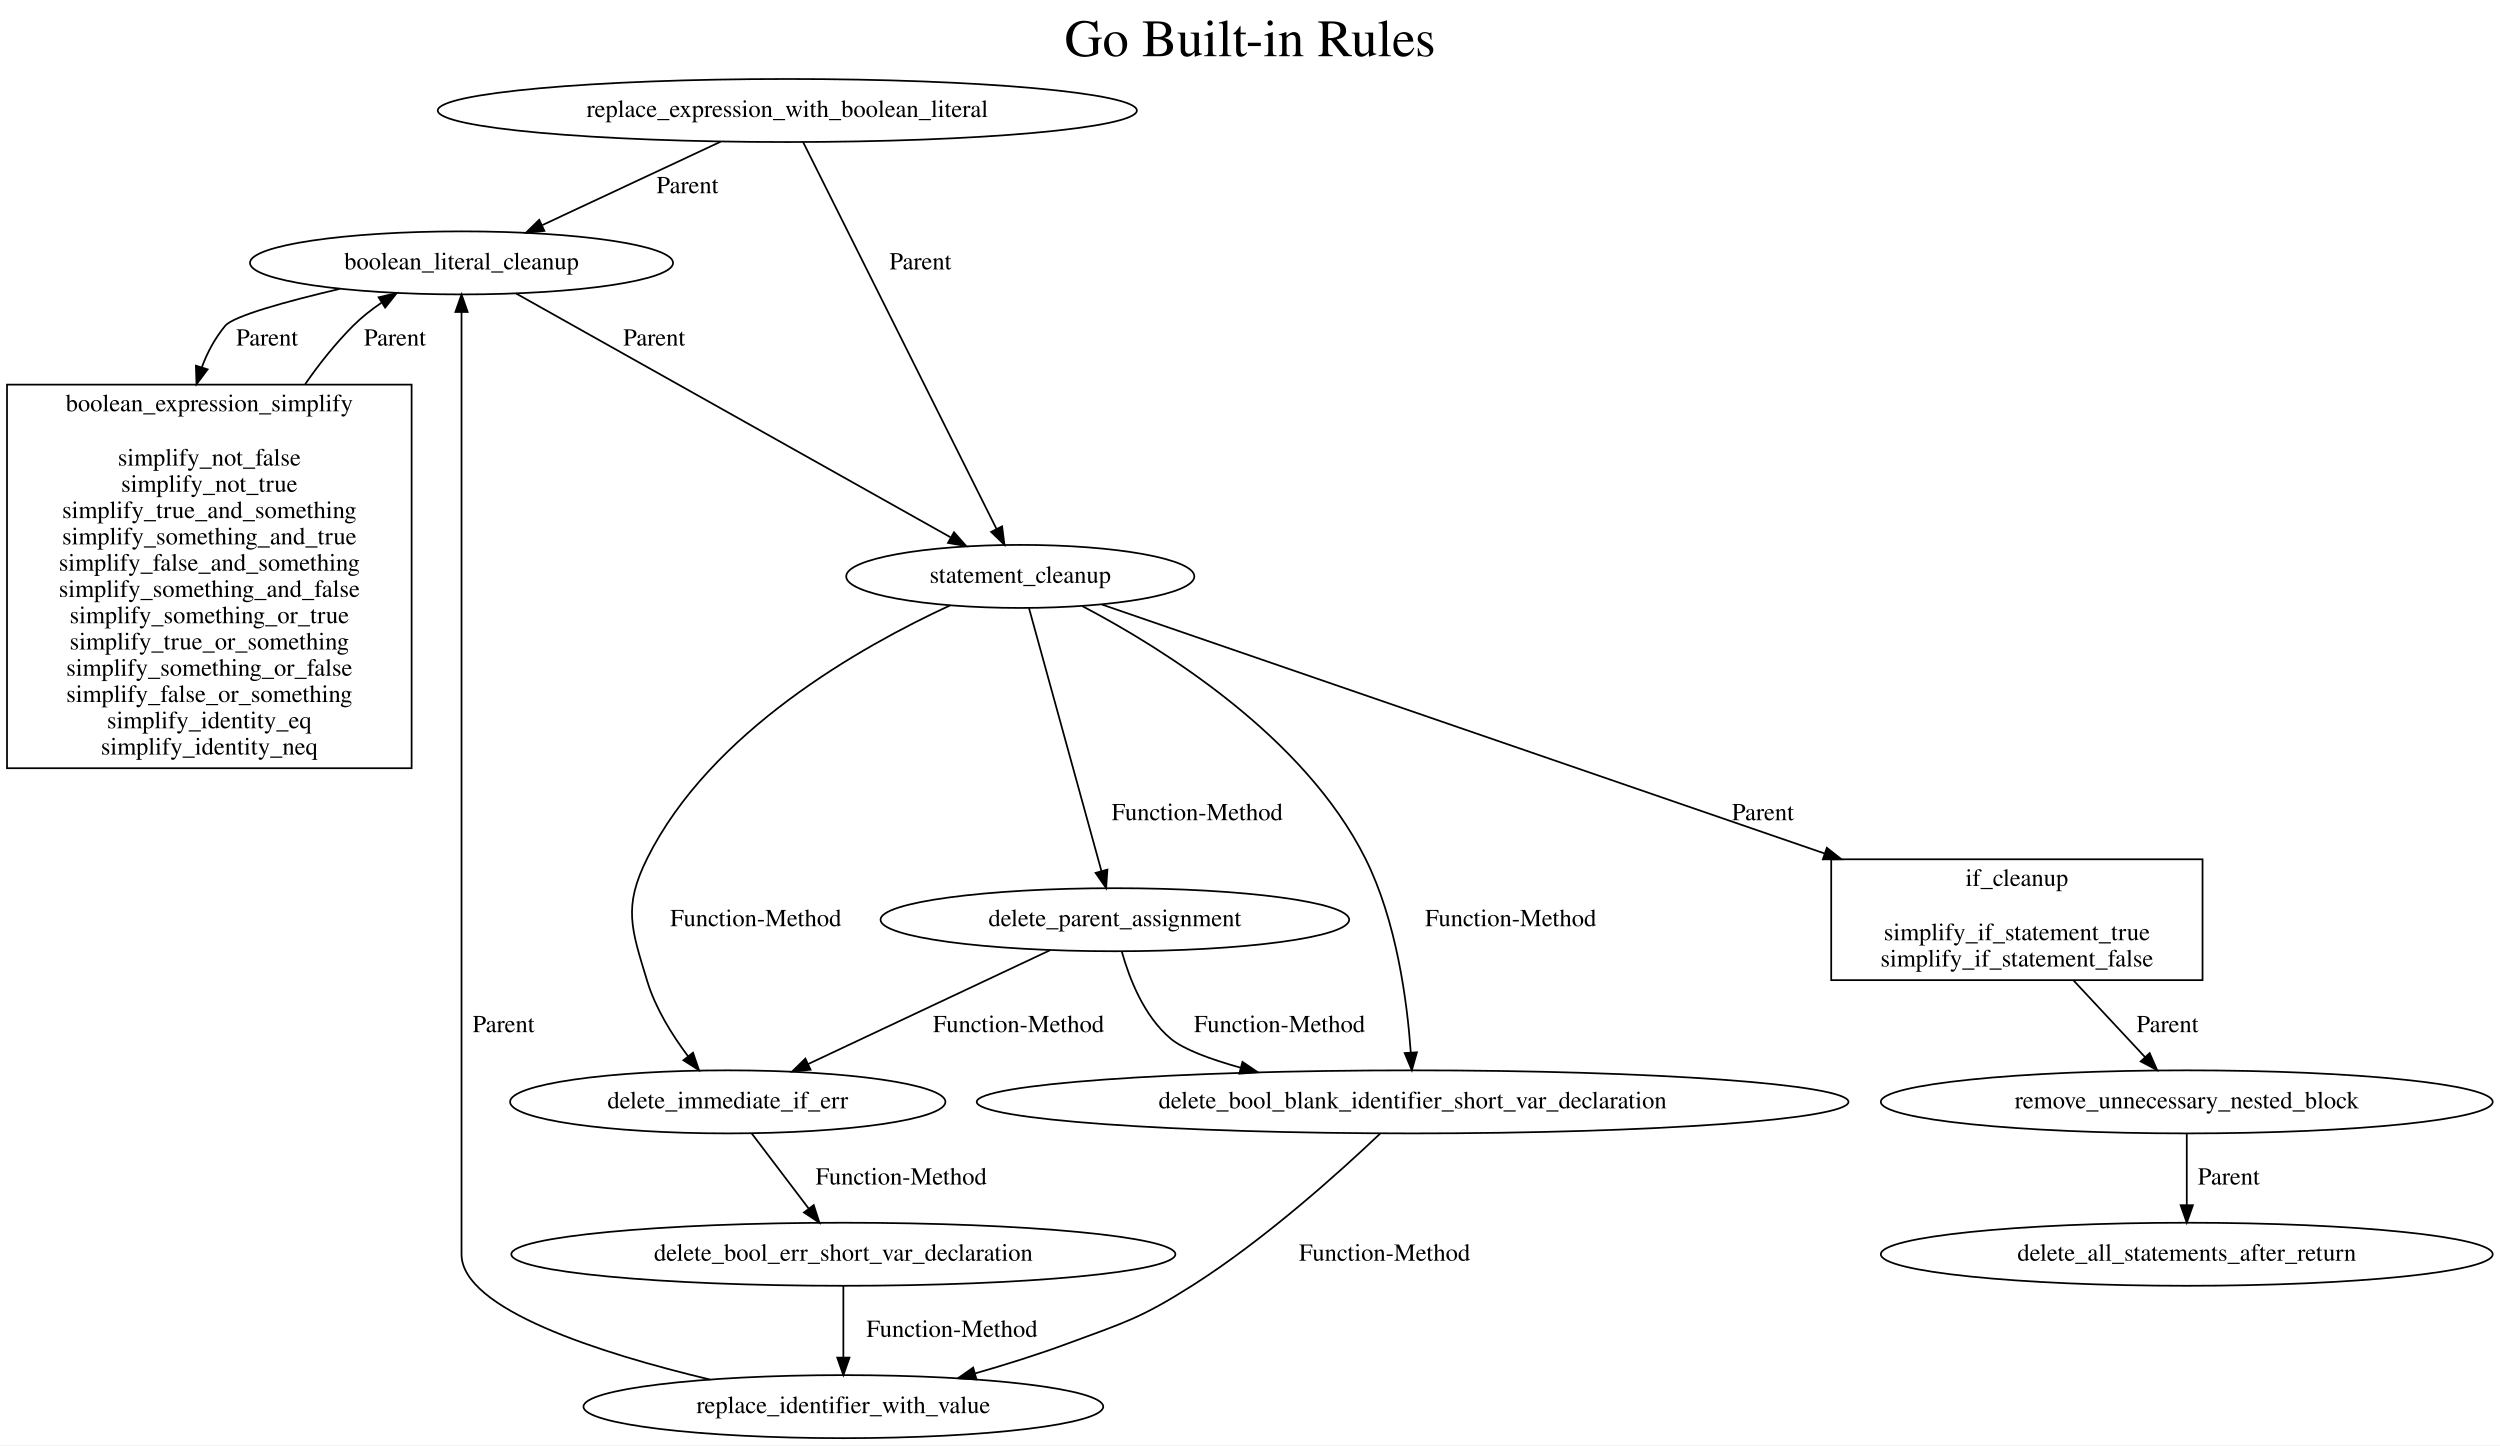
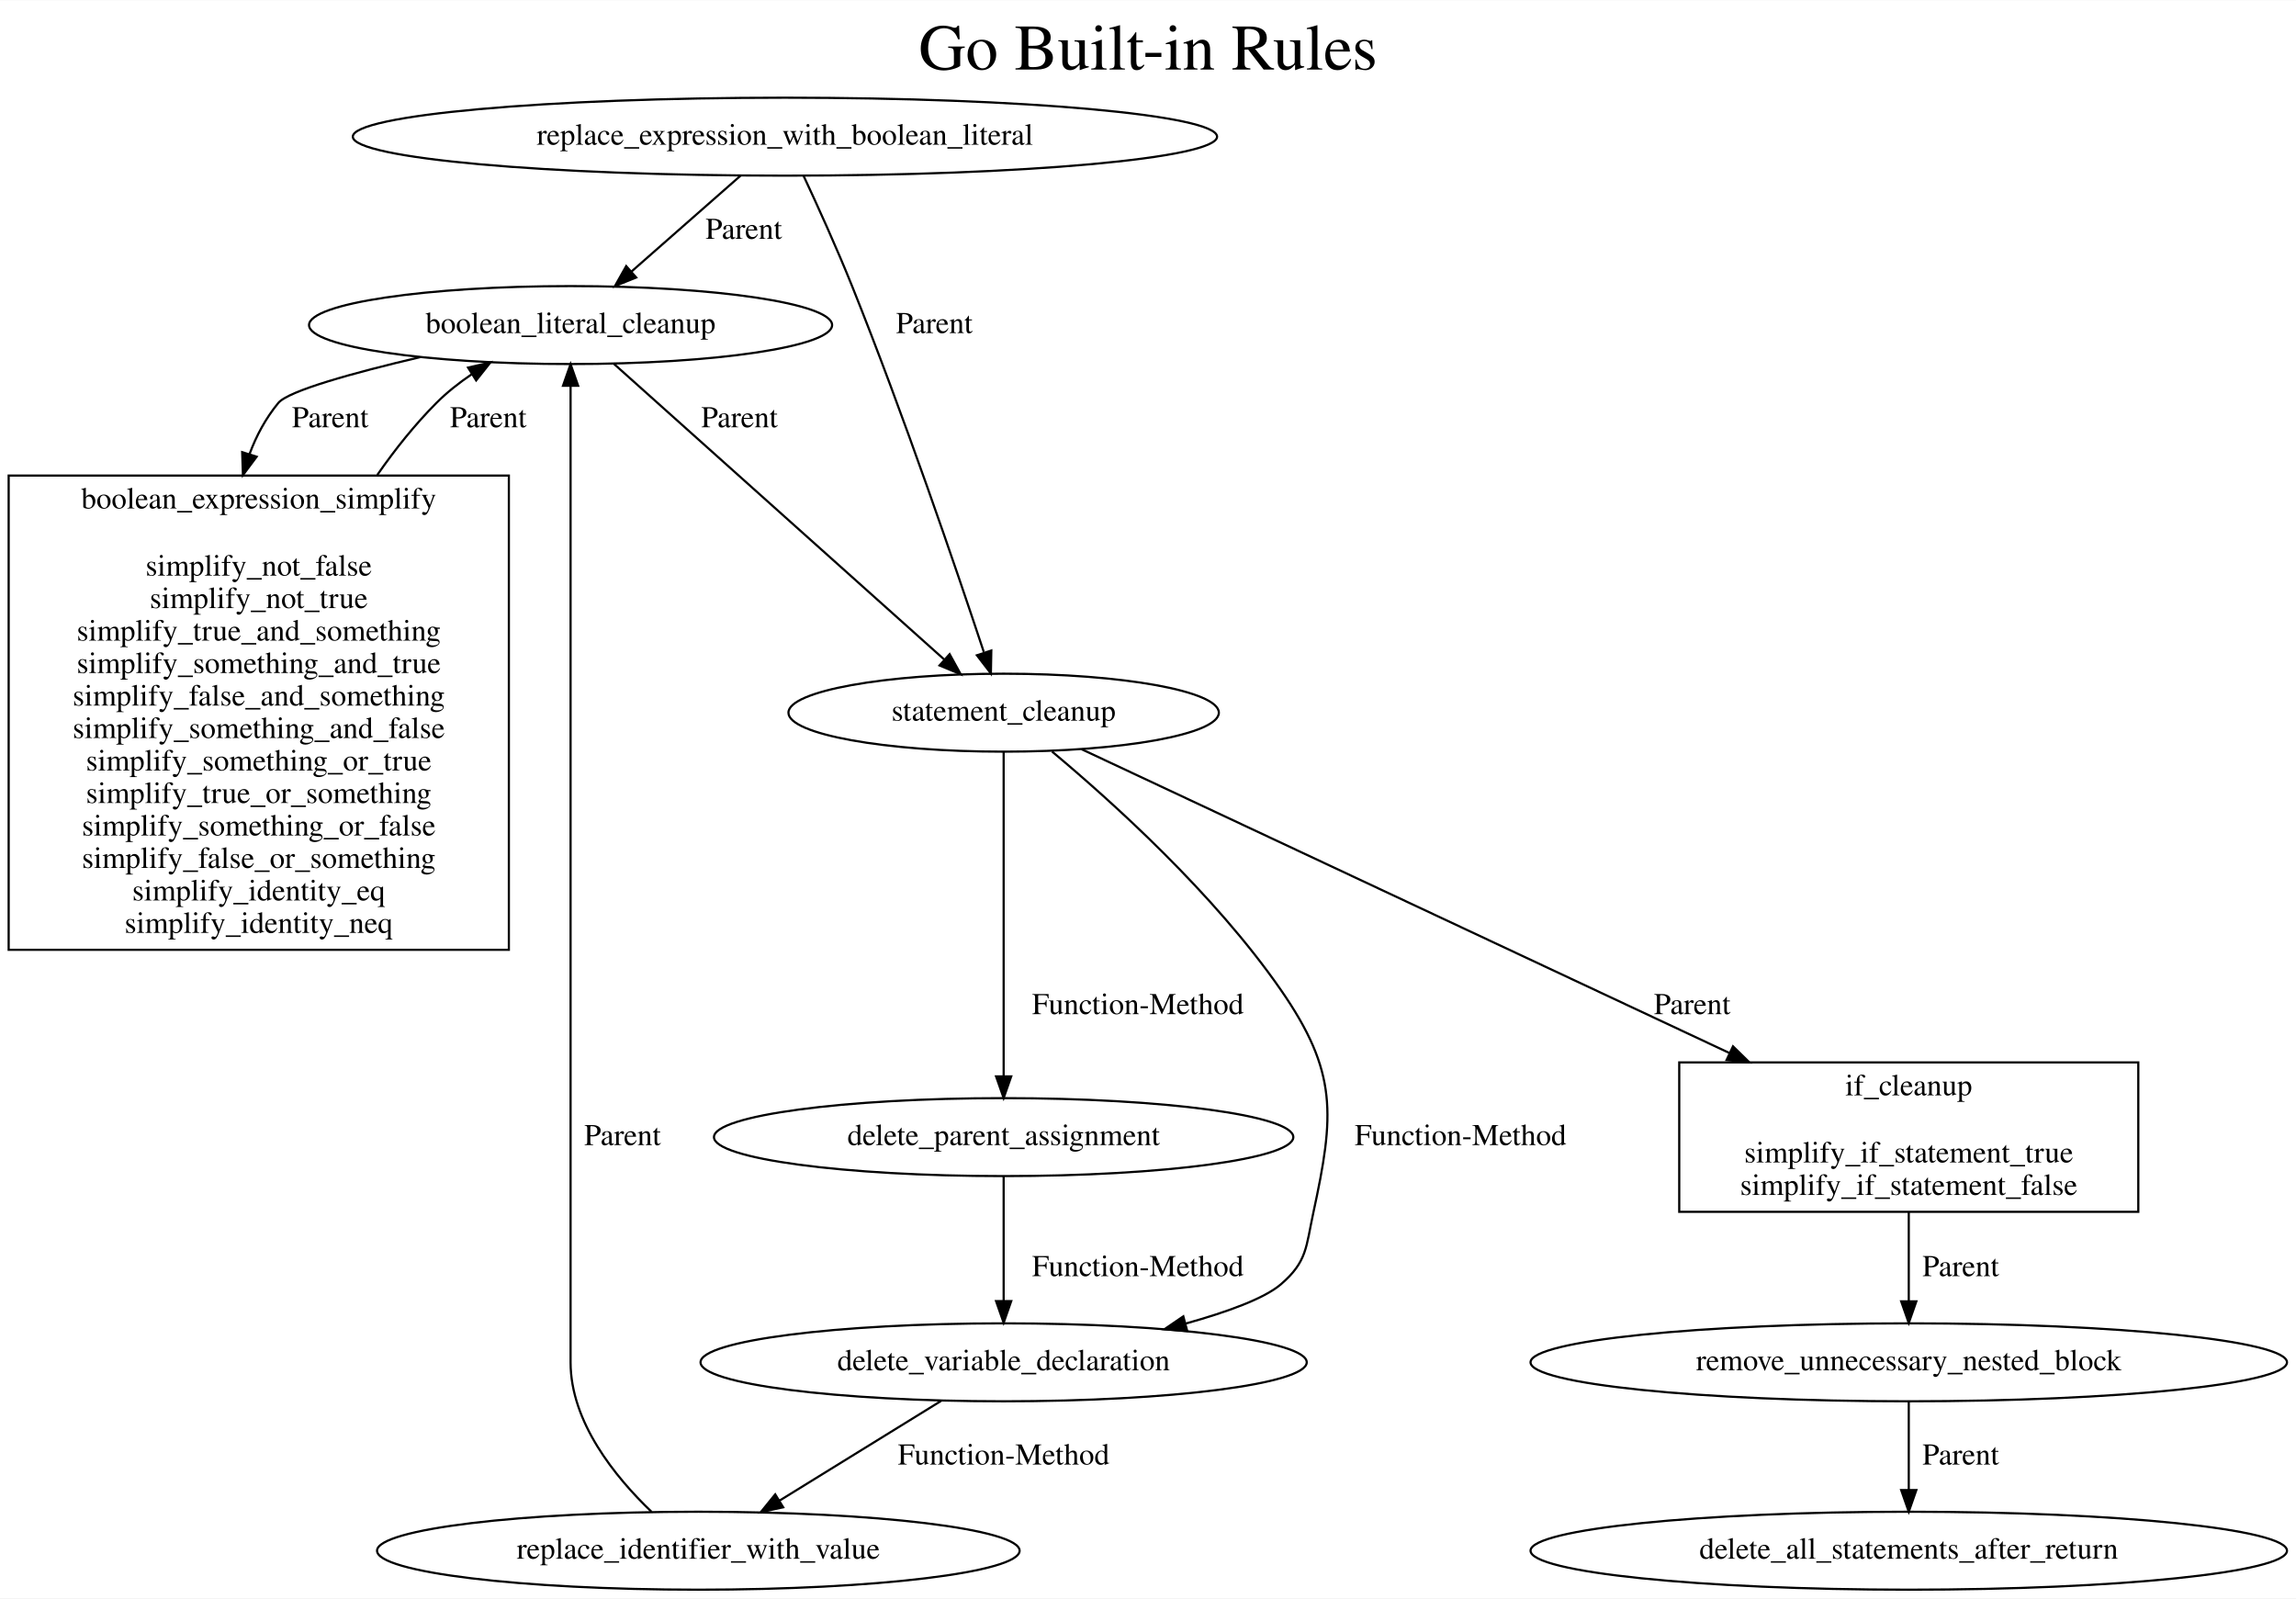
- <svg xmlns="http://www.w3.org/2000/svg" width="1427pt" height="825pt" viewBox="0.00 0.00 1427.33 825.00">
-   <g id="graph0" class="graph" transform="scale(1 1) rotate(0) translate(4 821)">
-     <polygon fill="#ffffff" stroke="transparent" points="-4,4 -4,-821 1423.334,-821 1423.334,4 -4,4" />
-     <text text-anchor="middle" x="709.667" y="-789" font-family="Times,serif" font-size="30.00" fill="#000000">Go Built-in Rules</text>
+ <svg xmlns="http://www.w3.org/2000/svg" width="1060pt" height="738pt" viewBox="0.00 0.00 1060.33 738.00">
+   <g id="graph0" class="graph" transform="scale(1 1) rotate(0) translate(4 734)">
+     <polygon fill="#ffffff" stroke="transparent" points="-4,4 -4,-734 1056.334,-734 1056.334,4 -4,4" />
+     <text text-anchor="middle" x="526.167" y="-702" font-family="Times,serif" font-size="30.00" fill="#000000">Go Built-in Rules</text>
    <g id="node1" class="node">
-       <ellipse fill="none" stroke="#000000" cx="445.5" cy="-758" rx="199.565" ry="18" />
-       <text text-anchor="middle" x="445.5" y="-754.3" font-family="Times,serif" font-size="14.00" fill="#000000">replace_expression_with_boolean_literal</text>
+       <ellipse fill="none" stroke="#000000" cx="358.5" cy="-671" rx="199.565" ry="18" />
+       <text text-anchor="middle" x="358.5" y="-667.3" font-family="Times,serif" font-size="14.00" fill="#000000">replace_expression_with_boolean_literal</text>
    </g>
    <g id="node2" class="node">
-       <ellipse fill="none" stroke="#000000" cx="259.5" cy="-671" rx="120.779" ry="18" />
-       <text text-anchor="middle" x="259.5" y="-667.3" font-family="Times,serif" font-size="14.00" fill="#000000">boolean_literal_cleanup</text>
+       <ellipse fill="none" stroke="#000000" cx="259.5" cy="-584" rx="120.779" ry="18" />
+       <text text-anchor="middle" x="259.5" y="-580.3" font-family="Times,serif" font-size="14.00" fill="#000000">boolean_literal_cleanup</text>
    </g>
    <g id="edge1" class="edge">
-       <path fill="none" stroke="#000000" d="M407.411,-740.184C377.938,-726.398 337,-707.25 305.664,-692.593" />
-       <polygon fill="#000000" stroke="#000000" points="306.811,-689.265 296.27,-688.199 303.845,-695.606 306.811,-689.265" />
-       <text text-anchor="middle" x="388.5" y="-710.8" font-family="Times,serif" font-size="14.00" fill="#000000">Parent</text>
+       <path fill="none" stroke="#000000" d="M337.987,-652.973C323.386,-640.142 303.588,-622.744 287.53,-608.633" />
+       <polygon fill="#000000" stroke="#000000" points="289.809,-605.976 279.987,-602.003 285.188,-611.234 289.809,-605.976" />
+       <text text-anchor="middle" x="339.5" y="-623.8" font-family="Times,serif" font-size="14.00" fill="#000000">Parent</text>
    </g>
    <g id="node4" class="node">
-       <ellipse fill="none" stroke="#000000" cx="578.5" cy="-492" rx="99.382" ry="18" />
-       <text text-anchor="middle" x="578.5" y="-488.3" font-family="Times,serif" font-size="14.00" fill="#000000">statement_cleanup</text>
+       <ellipse fill="none" stroke="#000000" cx="459.5" cy="-405" rx="99.382" ry="18" />
+       <text text-anchor="middle" x="459.5" y="-401.3" font-family="Times,serif" font-size="14.00" fill="#000000">statement_cleanup</text>
    </g>
    <g id="edge2" class="edge">
-       <path fill="none" stroke="#000000" d="M454.642,-739.717C477.618,-693.764 537.873,-573.253 564.964,-519.071" />
-       <polygon fill="#000000" stroke="#000000" points="568.129,-520.569 569.47,-510.06 561.868,-517.438 568.129,-520.569" />
-       <text text-anchor="middle" x="521.5" y="-667.3" font-family="Times,serif" font-size="14.00" fill="#000000">Parent</text>
+       <path fill="none" stroke="#000000" d="M367.063,-653.012C373.526,-639.188 382.453,-619.549 389.5,-602 413.36,-542.58 437.577,-471.502 450.328,-433.052" />
+       <polygon fill="#000000" stroke="#000000" points="453.8,-433.702 453.611,-423.109 447.152,-431.508 453.8,-433.702" />
+       <text text-anchor="middle" x="427.5" y="-580.3" font-family="Times,serif" font-size="14.00" fill="#000000">Parent</text>
    </g>
    <g id="node3" class="node">
-       <polygon fill="none" stroke="#000000" points="0,-382.5 0,-601.5 231,-601.5 231,-382.5 0,-382.5" />
-       <text text-anchor="middle" x="115.5" y="-586.3" font-family="Times,serif" font-size="14.00" fill="#000000">boolean_expression_simplify</text>
-       <text text-anchor="middle" x="115.5" y="-555.3" font-family="Times,serif" font-size="14.00" fill="#000000">simplify_not_false</text>
-       <text text-anchor="middle" x="115.5" y="-540.3" font-family="Times,serif" font-size="14.00" fill="#000000">simplify_not_true</text>
-       <text text-anchor="middle" x="115.5" y="-525.3" font-family="Times,serif" font-size="14.00" fill="#000000">simplify_true_and_something</text>
-       <text text-anchor="middle" x="115.5" y="-510.3" font-family="Times,serif" font-size="14.00" fill="#000000">simplify_something_and_true</text>
-       <text text-anchor="middle" x="115.5" y="-495.3" font-family="Times,serif" font-size="14.00" fill="#000000">simplify_false_and_something</text>
-       <text text-anchor="middle" x="115.5" y="-480.3" font-family="Times,serif" font-size="14.00" fill="#000000">simplify_something_and_false</text>
-       <text text-anchor="middle" x="115.5" y="-465.3" font-family="Times,serif" font-size="14.00" fill="#000000">simplify_something_or_true</text>
-       <text text-anchor="middle" x="115.5" y="-450.3" font-family="Times,serif" font-size="14.00" fill="#000000">simplify_true_or_something</text>
-       <text text-anchor="middle" x="115.5" y="-435.3" font-family="Times,serif" font-size="14.00" fill="#000000">simplify_something_or_false</text>
-       <text text-anchor="middle" x="115.5" y="-420.3" font-family="Times,serif" font-size="14.00" fill="#000000">simplify_false_or_something</text>
-       <text text-anchor="middle" x="115.5" y="-405.3" font-family="Times,serif" font-size="14.00" fill="#000000">simplify_identity_eq</text>
-       <text text-anchor="middle" x="115.5" y="-390.3" font-family="Times,serif" font-size="14.00" fill="#000000">simplify_identity_neq</text>
+       <polygon fill="none" stroke="#000000" points="0,-295.5 0,-514.5 231,-514.5 231,-295.5 0,-295.5" />
+       <text text-anchor="middle" x="115.5" y="-499.3" font-family="Times,serif" font-size="14.00" fill="#000000">boolean_expression_simplify</text>
+       <text text-anchor="middle" x="115.5" y="-468.3" font-family="Times,serif" font-size="14.00" fill="#000000">simplify_not_false</text>
+       <text text-anchor="middle" x="115.5" y="-453.3" font-family="Times,serif" font-size="14.00" fill="#000000">simplify_not_true</text>
+       <text text-anchor="middle" x="115.5" y="-438.3" font-family="Times,serif" font-size="14.00" fill="#000000">simplify_true_and_something</text>
+       <text text-anchor="middle" x="115.5" y="-423.3" font-family="Times,serif" font-size="14.00" fill="#000000">simplify_something_and_true</text>
+       <text text-anchor="middle" x="115.5" y="-408.3" font-family="Times,serif" font-size="14.00" fill="#000000">simplify_false_and_something</text>
+       <text text-anchor="middle" x="115.5" y="-393.3" font-family="Times,serif" font-size="14.00" fill="#000000">simplify_something_and_false</text>
+       <text text-anchor="middle" x="115.5" y="-378.3" font-family="Times,serif" font-size="14.00" fill="#000000">simplify_something_or_true</text>
+       <text text-anchor="middle" x="115.5" y="-363.3" font-family="Times,serif" font-size="14.00" fill="#000000">simplify_true_or_something</text>
+       <text text-anchor="middle" x="115.5" y="-348.3" font-family="Times,serif" font-size="14.00" fill="#000000">simplify_something_or_false</text>
+       <text text-anchor="middle" x="115.5" y="-333.3" font-family="Times,serif" font-size="14.00" fill="#000000">simplify_false_or_something</text>
+       <text text-anchor="middle" x="115.5" y="-318.3" font-family="Times,serif" font-size="14.00" fill="#000000">simplify_identity_eq</text>
+       <text text-anchor="middle" x="115.5" y="-303.3" font-family="Times,serif" font-size="14.00" fill="#000000">simplify_identity_neq</text>
    </g>
    <g id="edge3" class="edge">
-       <path fill="none" stroke="#000000" d="M189.967,-656.17C159.314,-648.959 129.132,-640.652 124.5,-635 118.715,-627.941 114.403,-619.967 111.261,-611.487" />
-       <polygon fill="#000000" stroke="#000000" points="114.529,-610.211 108.195,-601.718 107.85,-612.308 114.529,-610.211" />
-       <text text-anchor="middle" x="148.5" y="-623.8" font-family="Times,serif" font-size="14.00" fill="#000000">Parent</text>
+       <path fill="none" stroke="#000000" d="M189.967,-569.17C159.314,-561.959 129.132,-553.652 124.5,-548 118.715,-540.941 114.403,-532.967 111.261,-524.487" />
+       <polygon fill="#000000" stroke="#000000" points="114.529,-523.211 108.195,-514.718 107.85,-525.308 114.529,-523.211" />
+       <text text-anchor="middle" x="148.5" y="-536.8" font-family="Times,serif" font-size="14.00" fill="#000000">Parent</text>
    </g>
    <g id="edge4" class="edge">
-       <path fill="none" stroke="#000000" d="M290.668,-653.511C348.944,-620.81 474.317,-550.46 538.643,-514.365" />
-       <polygon fill="#000000" stroke="#000000" points="540.667,-517.242 547.675,-509.297 537.242,-511.138 540.667,-517.242" />
-       <text text-anchor="middle" x="369.5" y="-623.8" font-family="Times,serif" font-size="14.00" fill="#000000">Parent</text>
+       <path fill="none" stroke="#000000" d="M279.408,-566.182C315.348,-534.016 391.12,-466.2 431.987,-429.624" />
+       <polygon fill="#000000" stroke="#000000" points="434.555,-432.023 439.673,-422.746 429.887,-426.807 434.555,-432.023" />
+       <text text-anchor="middle" x="337.5" y="-536.8" font-family="Times,serif" font-size="14.00" fill="#000000">Parent</text>
    </g>
    <g id="edge5" class="edge">
-       <path fill="none" stroke="#000000" d="M170.241,-601.786C178.504,-613.682 187.611,-625.057 197.5,-635 202.336,-639.862 207.962,-644.299 213.814,-648.268" />
-       <polygon fill="#000000" stroke="#000000" points="212.16,-651.363 222.484,-653.744 215.898,-645.445 212.16,-651.363" />
-       <text text-anchor="middle" x="221.5" y="-623.8" font-family="Times,serif" font-size="14.00" fill="#000000">Parent</text>
+       <path fill="none" stroke="#000000" d="M170.241,-514.786C178.504,-526.682 187.611,-538.057 197.5,-548 202.336,-552.862 207.962,-557.299 213.814,-561.268" />
+       <polygon fill="#000000" stroke="#000000" points="212.16,-564.363 222.484,-566.744 215.898,-558.445 212.16,-564.363" />
+       <text text-anchor="middle" x="221.5" y="-536.8" font-family="Times,serif" font-size="14.00" fill="#000000">Parent</text>
    </g>
    <g id="node5" class="node">
-       <ellipse fill="none" stroke="#000000" cx="632.5" cy="-296" rx="133.776" ry="18" />
-       <text text-anchor="middle" x="632.5" y="-292.3" font-family="Times,serif" font-size="14.00" fill="#000000">delete_parent_assignment</text>
+       <ellipse fill="none" stroke="#000000" cx="459.5" cy="-209" rx="133.776" ry="18" />
+       <text text-anchor="middle" x="459.5" y="-205.3" font-family="Times,serif" font-size="14.00" fill="#000000">delete_parent_assignment</text>
    </g>
    <g id="edge7" class="edge">
-       <path fill="none" stroke="#000000" d="M583.483,-473.912C592.947,-439.563 613.576,-364.688 624.819,-323.878" />
-       <polygon fill="#000000" stroke="#000000" points="628.247,-324.615 627.529,-314.044 621.498,-322.755 628.247,-324.615" />
-       <text text-anchor="middle" x="679.5" y="-352.8" font-family="Times,serif" font-size="14.00" fill="#000000">Function-Method</text>
+       <path fill="none" stroke="#000000" d="M459.5,-386.912C459.5,-352.636 459.5,-278.006 459.5,-237.138" />
+       <polygon fill="#000000" stroke="#000000" points="463,-237.044 459.5,-227.044 456,-237.044 463,-237.044" />
+       <text text-anchor="middle" x="521.5" y="-265.8" font-family="Times,serif" font-size="14.00" fill="#000000">Function-Method</text>
    </g>
    <g id="node6" class="node">
-       <ellipse fill="none" stroke="#000000" cx="411.5" cy="-192" rx="124.278" ry="18" />
-       <text text-anchor="middle" x="411.5" y="-188.3" font-family="Times,serif" font-size="14.00" fill="#000000">delete_immediate_if_err</text>
+       <ellipse fill="none" stroke="#000000" cx="459.5" cy="-105" rx="139.976" ry="18" />
+       <text text-anchor="middle" x="459.5" y="-101.3" font-family="Times,serif" font-size="14.00" fill="#000000">delete_variable_declaration</text>
    </g>
    <g id="edge8" class="edge">
-       <path fill="none" stroke="#000000" d="M538.439,-475.455C487.414,-451.915 401.539,-403.417 365.5,-331 351.639,-303.147 356.485,-290.776 365.5,-261 370.212,-245.438 379.719,-230.178 388.873,-217.982" />
-       <polygon fill="#000000" stroke="#000000" points="391.669,-220.088 395.091,-210.061 386.163,-215.766 391.669,-220.088" />
-       <text text-anchor="middle" x="427.5" y="-292.3" font-family="Times,serif" font-size="14.00" fill="#000000">Function-Method</text>
+       <path fill="none" stroke="#000000" d="M481.855,-387.051C509.513,-363.938 556.711,-321.429 587.5,-277 613.85,-238.977 612.293,-219.212 602.5,-174 599.089,-158.254 599.726,-151.491 587.5,-141 579.932,-134.506 562.891,-128.294 543.635,-122.915" />
+       <polygon fill="#000000" stroke="#000000" points="544.285,-119.466 533.72,-120.262 542.476,-126.228 544.285,-119.466" />
+       <text text-anchor="middle" x="670.5" y="-205.3" font-family="Times,serif" font-size="14.00" fill="#000000">Function-Method</text>
    </g>
    <g id="node8" class="node">
-       <ellipse fill="none" stroke="#000000" cx="802.5" cy="-192" rx="248.856" ry="18" />
-       <text text-anchor="middle" x="802.5" y="-188.3" font-family="Times,serif" font-size="14.00" fill="#000000">delete_bool_blank_identifier_short_var_declaration</text>
+       <polygon fill="none" stroke="#000000" points="771.5,-174.5 771.5,-243.5 983.5,-243.5 983.5,-174.5 771.5,-174.5" />
+       <text text-anchor="middle" x="877.5" y="-228.3" font-family="Times,serif" font-size="14.00" fill="#000000">if_cleanup</text>
+       <text text-anchor="middle" x="877.5" y="-197.3" font-family="Times,serif" font-size="14.00" fill="#000000">simplify_if_statement_true</text>
+       <text text-anchor="middle" x="877.5" y="-182.3" font-family="Times,serif" font-size="14.00" fill="#000000">simplify_if_statement_false</text>
+     </g>
+     <g id="edge6" class="edge">
+       <path fill="none" stroke="#000000" d="M495.5,-388.12C561.552,-357.148 703.663,-290.512 794.702,-247.824" />
+       <polygon fill="#000000" stroke="#000000" points="796.328,-250.927 803.896,-243.513 793.356,-244.589 796.328,-250.927" />
+       <text text-anchor="middle" x="777.5" y="-265.8" font-family="Times,serif" font-size="14.00" fill="#000000">Parent</text>
    </g>
    <g id="edge9" class="edge">
-       <path fill="none" stroke="#000000" d="M613.981,-475.017C660.606,-450.53 740.651,-400.491 775.5,-331 793.284,-295.537 799.376,-249.546 801.45,-220.394" />
-       <polygon fill="#000000" stroke="#000000" points="804.962,-220.294 802.064,-210.103 797.974,-219.877 804.962,-220.294" />
-       <text text-anchor="middle" x="858.5" y="-292.3" font-family="Times,serif" font-size="14.00" fill="#000000">Function-Method</text>
+       <path fill="none" stroke="#000000" d="M459.5,-190.885C459.5,-175.025 459.5,-151.717 459.5,-133.383" />
+       <polygon fill="#000000" stroke="#000000" points="463,-133.257 459.5,-123.257 456,-133.257 463,-133.257" />
+       <text text-anchor="middle" x="521.5" y="-144.8" font-family="Times,serif" font-size="14.00" fill="#000000">Function-Method</text>
+     </g>
+     <g id="node7" class="node">
+       <ellipse fill="none" stroke="#000000" cx="318.5" cy="-18" rx="148.374" ry="18" />
+       <text text-anchor="middle" x="318.5" y="-14.3" font-family="Times,serif" font-size="14.00" fill="#000000">replace_identifier_with_value</text>
+     </g>
+     <g id="edge10" class="edge">
+       <path fill="none" stroke="#000000" d="M430.626,-87.184C409.051,-73.872 379.372,-55.559 355.968,-41.118" />
+       <polygon fill="#000000" stroke="#000000" points="357.683,-38.064 347.335,-35.792 354.008,-44.022 357.683,-38.064" />
+       <text text-anchor="middle" x="459.5" y="-57.8" font-family="Times,serif" font-size="14.00" fill="#000000">Function-Method</text>
+     </g>
+     <g id="edge11" class="edge">
+       <path fill="none" stroke="#000000" d="M296.866,-35.994C280.027,-52.126 259.5,-77.443 259.5,-105 259.5,-405 259.5,-405 259.5,-405 259.5,-458.369 259.5,-520.688 259.5,-555.932" />
+       <polygon fill="#000000" stroke="#000000" points="256,-555.961 259.5,-565.961 263,-555.961 256,-555.961" />
+       <text text-anchor="middle" x="283.5" y="-205.3" font-family="Times,serif" font-size="14.00" fill="#000000">Parent</text>
+     </g>
+     <g id="node9" class="node">
+       <ellipse fill="none" stroke="#000000" cx="877.5" cy="-105" rx="174.669" ry="18" />
+       <text text-anchor="middle" x="877.5" y="-101.3" font-family="Times,serif" font-size="14.00" fill="#000000">remove_unnecessary_nested_block</text>
+     </g>
+     <g id="edge12" class="edge">
+       <path fill="none" stroke="#000000" d="M877.5,-174.369C877.5,-160.982 877.5,-145.859 877.5,-133.159" />
+       <polygon fill="#000000" stroke="#000000" points="881,-133.151 877.5,-123.151 874,-133.151 881,-133.151" />
+       <text text-anchor="middle" x="901.5" y="-144.8" font-family="Times,serif" font-size="14.00" fill="#000000">Parent</text>
    </g>
    <g id="node10" class="node">
-       <polygon fill="none" stroke="#000000" points="1041.5,-261.5 1041.5,-330.5 1253.5,-330.5 1253.5,-261.5 1041.5,-261.5" />
-       <text text-anchor="middle" x="1147.5" y="-315.3" font-family="Times,serif" font-size="14.00" fill="#000000">if_cleanup</text>
-       <text text-anchor="middle" x="1147.5" y="-284.3" font-family="Times,serif" font-size="14.00" fill="#000000">simplify_if_statement_true</text>
-       <text text-anchor="middle" x="1147.5" y="-269.3" font-family="Times,serif" font-size="14.00" fill="#000000">simplify_if_statement_false</text>
-     </g>
-     <g id="edge6" class="edge">
-       <path fill="none" stroke="#000000" d="M625.064,-475.961C714.566,-445.13 912.797,-376.847 1037.709,-333.819" />
-       <polygon fill="#000000" stroke="#000000" points="1039.004,-337.075 1047.319,-330.509 1036.724,-330.457 1039.004,-337.075" />
-       <text text-anchor="middle" x="1002.5" y="-352.8" font-family="Times,serif" font-size="14.00" fill="#000000">Parent</text>
-     </g>
-     <g id="edge10" class="edge">
-       <path fill="none" stroke="#000000" d="M595.51,-278.593C557.548,-260.729 498.404,-232.896 457.461,-213.629" />
-       <polygon fill="#000000" stroke="#000000" points="458.781,-210.382 448.243,-209.291 455.801,-216.716 458.781,-210.382" />
-       <text text-anchor="middle" x="577.5" y="-231.8" font-family="Times,serif" font-size="14.00" fill="#000000">Function-Method</text>
-     </g>
-     <g id="edge11" class="edge">
-       <path fill="none" stroke="#000000" d="M636.499,-277.724C640.823,-262.268 649.243,-240.671 664.5,-228 671.692,-222.027 686.649,-216.445 704.164,-211.544" />
-       <polygon fill="#000000" stroke="#000000" points="705.362,-214.847 714.125,-208.893 703.561,-208.083 705.362,-214.847" />
-       <text text-anchor="middle" x="726.5" y="-231.8" font-family="Times,serif" font-size="14.00" fill="#000000">Function-Method</text>
-     </g>
-     <g id="node7" class="node">
-       <ellipse fill="none" stroke="#000000" cx="477.5" cy="-105" rx="189.567" ry="18" />
-       <text text-anchor="middle" x="477.5" y="-101.3" font-family="Times,serif" font-size="14.00" fill="#000000">delete_bool_err_short_var_declaration</text>
-     </g>
-     <g id="edge12" class="edge">
-       <path fill="none" stroke="#000000" d="M425.175,-173.974C434.556,-161.608 447.152,-145.004 457.636,-131.185" />
-       <polygon fill="#000000" stroke="#000000" points="460.587,-133.086 463.842,-123.003 455.01,-128.855 460.587,-133.086" />
-       <text text-anchor="middle" x="510.5" y="-144.8" font-family="Times,serif" font-size="14.00" fill="#000000">Function-Method</text>
-     </g>
-     <g id="node9" class="node">
-       <ellipse fill="none" stroke="#000000" cx="477.5" cy="-18" rx="148.374" ry="18" />
-       <text text-anchor="middle" x="477.5" y="-14.3" font-family="Times,serif" font-size="14.00" fill="#000000">replace_identifier_with_value</text>
+       <ellipse fill="none" stroke="#000000" cx="877.5" cy="-18" rx="174.669" ry="18" />
+       <text text-anchor="middle" x="877.5" y="-14.3" font-family="Times,serif" font-size="14.00" fill="#000000">delete_all_statements_after_return</text>
    </g>
    <g id="edge13" class="edge">
-       <path fill="none" stroke="#000000" d="M477.5,-86.974C477.5,-75.192 477.5,-59.561 477.5,-46.158" />
-       <polygon fill="#000000" stroke="#000000" points="481,-46.003 477.5,-36.003 474,-46.003 481,-46.003" />
-       <text text-anchor="middle" x="539.5" y="-57.8" font-family="Times,serif" font-size="14.00" fill="#000000">Function-Method</text>
-     </g>
-     <g id="edge14" class="edge">
-       <path fill="none" stroke="#000000" d="M784.067,-173.973C760.526,-151.605 717.868,-113.219 676.5,-87 647.109,-68.371 638.132,-66.083 605.5,-54 588.604,-47.744 570.114,-41.956 552.571,-36.933" />
-       <polygon fill="#000000" stroke="#000000" points="553.513,-33.562 542.938,-34.223 551.617,-40.301 553.513,-33.562" />
-       <text text-anchor="middle" x="786.5" y="-101.3" font-family="Times,serif" font-size="14.00" fill="#000000">Function-Method</text>
-     </g>
-     <g id="edge15" class="edge">
-       <path fill="none" stroke="#000000" d="M401.254,-33.485C338.389,-48.513 259.5,-73.623 259.5,-105 259.5,-492 259.5,-492 259.5,-492 259.5,-545.369 259.5,-607.688 259.5,-642.932" />
-       <polygon fill="#000000" stroke="#000000" points="256,-642.961 259.5,-652.961 263,-642.961 256,-642.961" />
-       <text text-anchor="middle" x="283.5" y="-231.8" font-family="Times,serif" font-size="14.00" fill="#000000">Parent</text>
-     </g>
-     <g id="node11" class="node">
-       <ellipse fill="none" stroke="#000000" cx="1244.5" cy="-192" rx="174.669" ry="18" />
-       <text text-anchor="middle" x="1244.5" y="-188.3" font-family="Times,serif" font-size="14.00" fill="#000000">remove_unnecessary_nested_block</text>
-     </g>
-     <g id="edge16" class="edge">
-       <path fill="none" stroke="#000000" d="M1179.8,-261.37C1193.16,-247.045 1208.373,-230.734 1220.69,-217.528" />
-       <polygon fill="#000000" stroke="#000000" points="1223.31,-219.851 1227.571,-210.151 1218.191,-215.076 1223.31,-219.851" />
-       <text text-anchor="middle" x="1233.5" y="-231.8" font-family="Times,serif" font-size="14.00" fill="#000000">Parent</text>
-     </g>
-     <g id="node12" class="node">
-       <ellipse fill="none" stroke="#000000" cx="1244.5" cy="-105" rx="174.669" ry="18" />
-       <text text-anchor="middle" x="1244.5" y="-101.3" font-family="Times,serif" font-size="14.00" fill="#000000">delete_all_statements_after_return</text>
-     </g>
-     <g id="edge17" class="edge">
-       <path fill="none" stroke="#000000" d="M1244.5,-173.974C1244.5,-162.192 1244.5,-146.561 1244.5,-133.158" />
-       <polygon fill="#000000" stroke="#000000" points="1248,-133.003 1244.5,-123.003 1241,-133.003 1248,-133.003" />
-       <text text-anchor="middle" x="1268.5" y="-144.8" font-family="Times,serif" font-size="14.00" fill="#000000">Parent</text>
+       <path fill="none" stroke="#000000" d="M877.5,-86.974C877.5,-75.192 877.5,-59.561 877.5,-46.158" />
+       <polygon fill="#000000" stroke="#000000" points="881,-46.003 877.5,-36.003 874,-46.003 881,-46.003" />
+       <text text-anchor="middle" x="901.5" y="-57.8" font-family="Times,serif" font-size="14.00" fill="#000000">Parent</text>
    </g>
  </g>
</svg>
